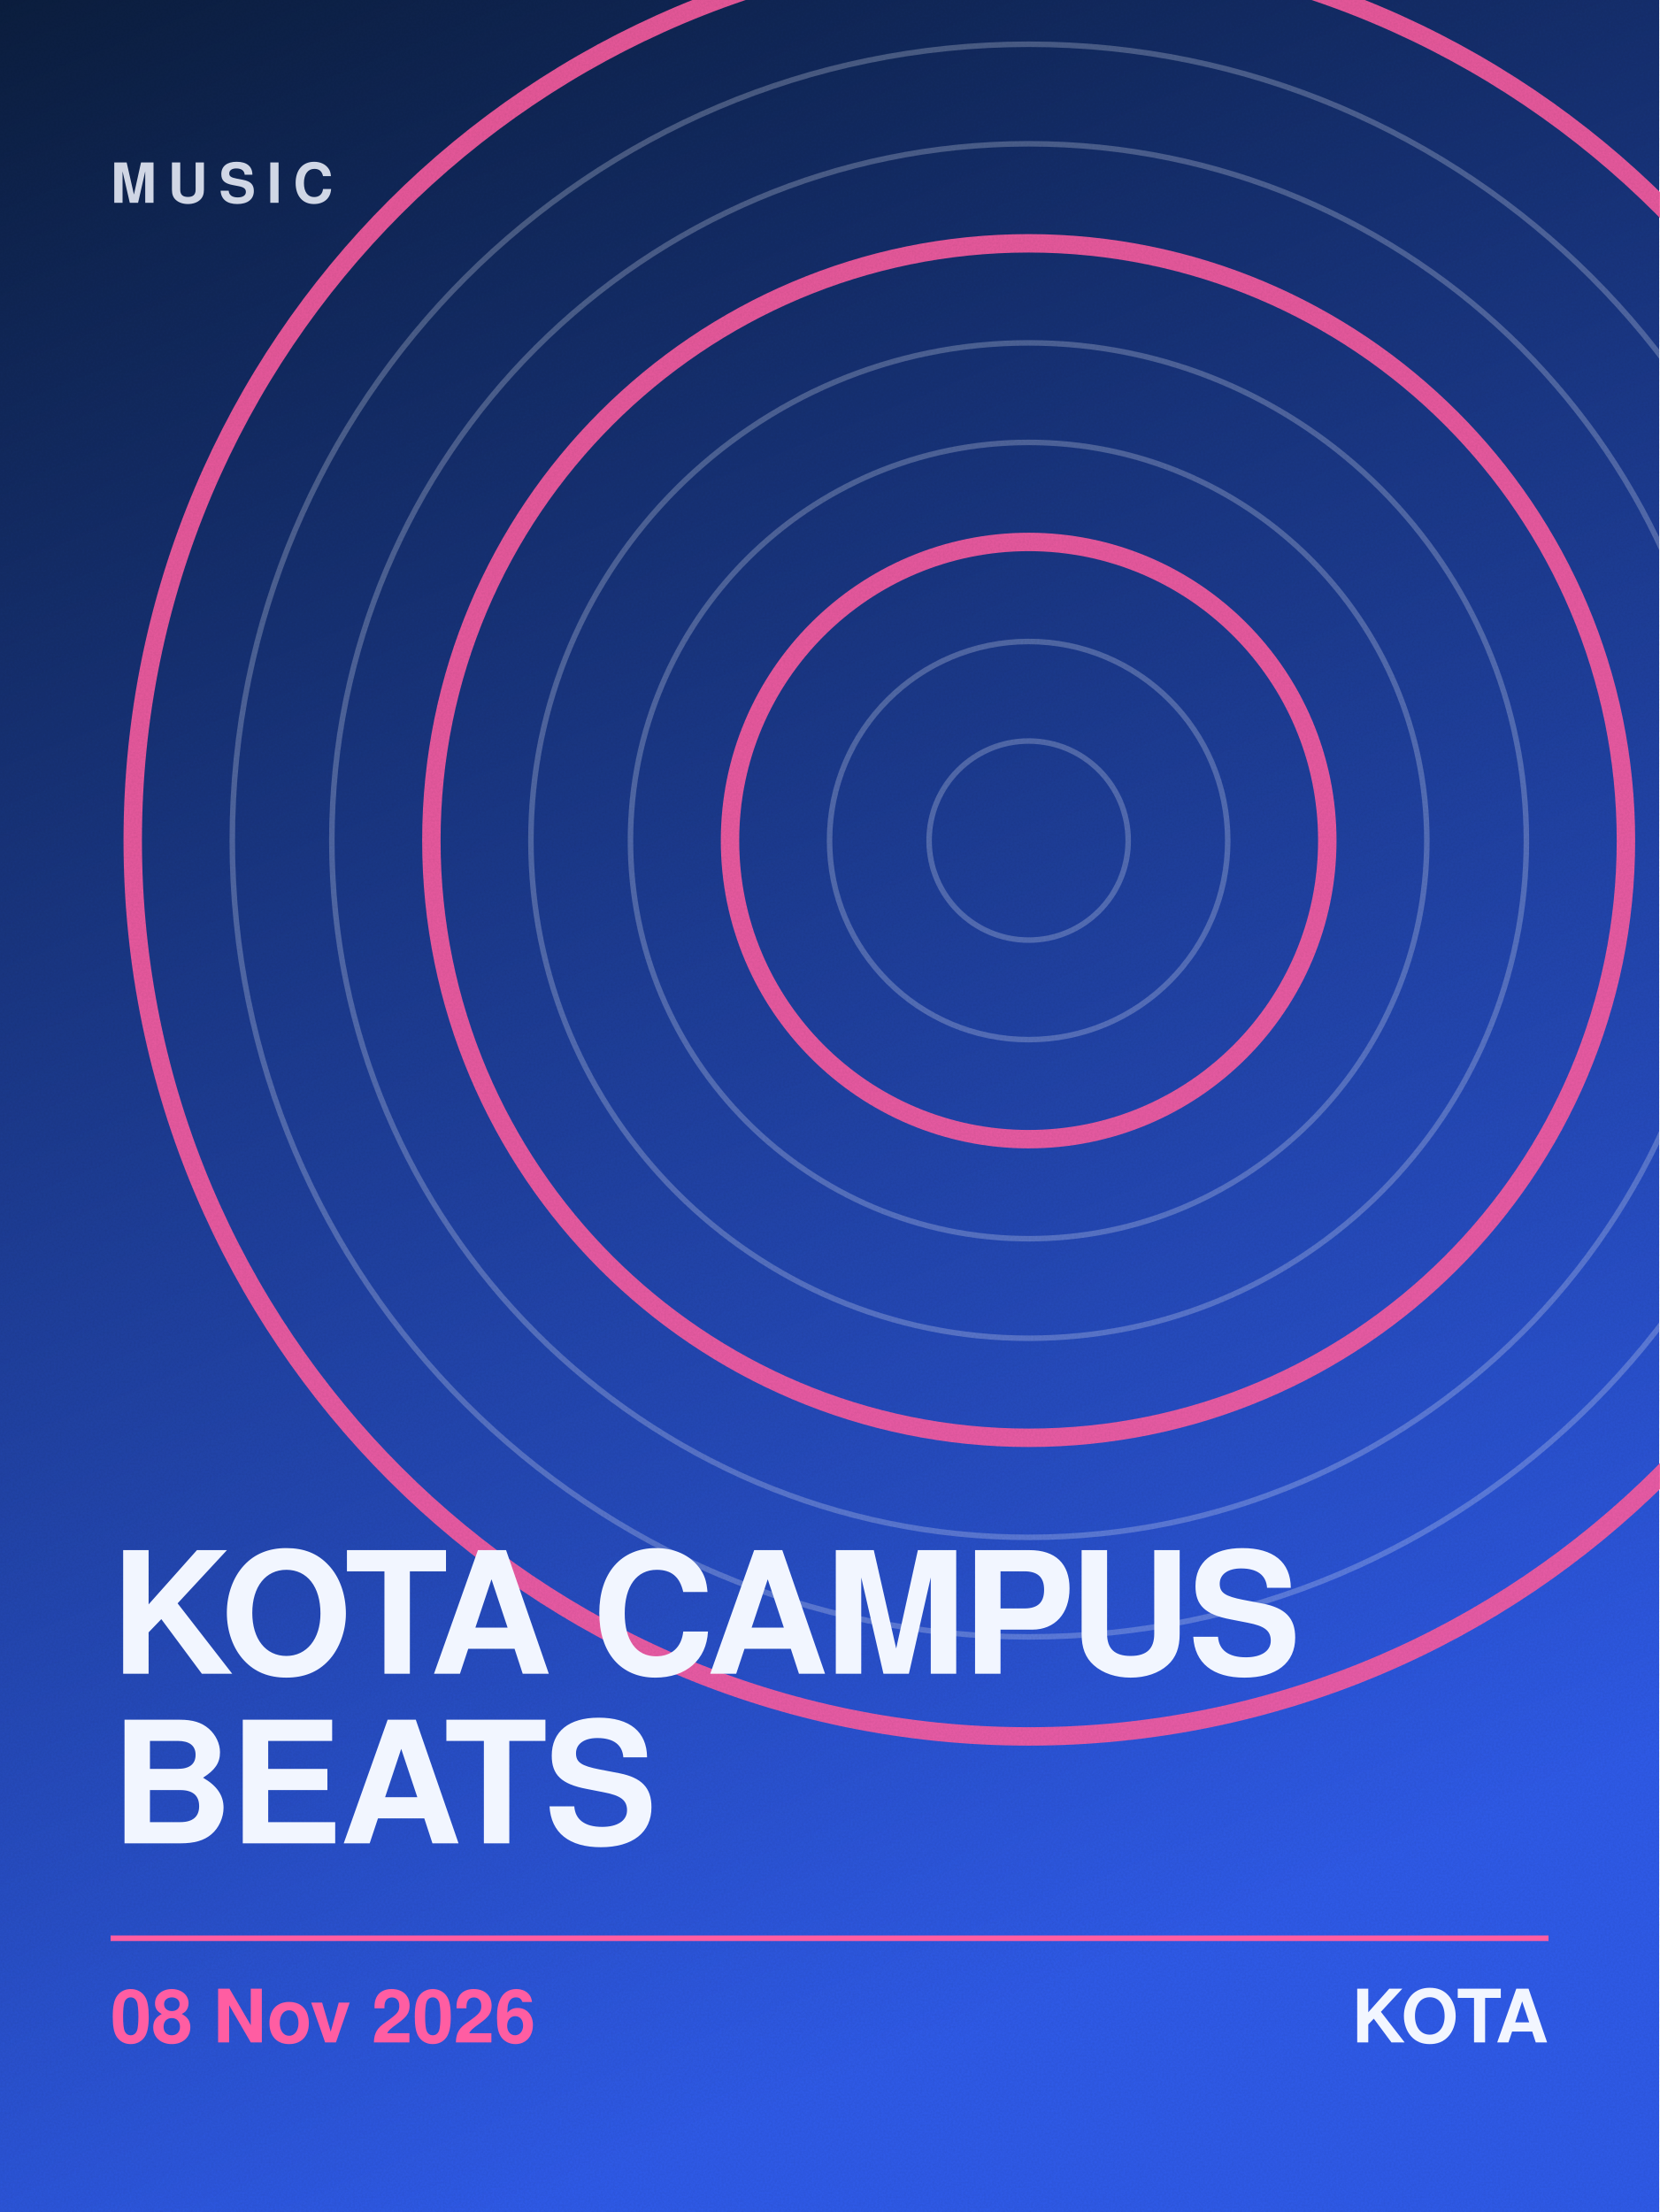
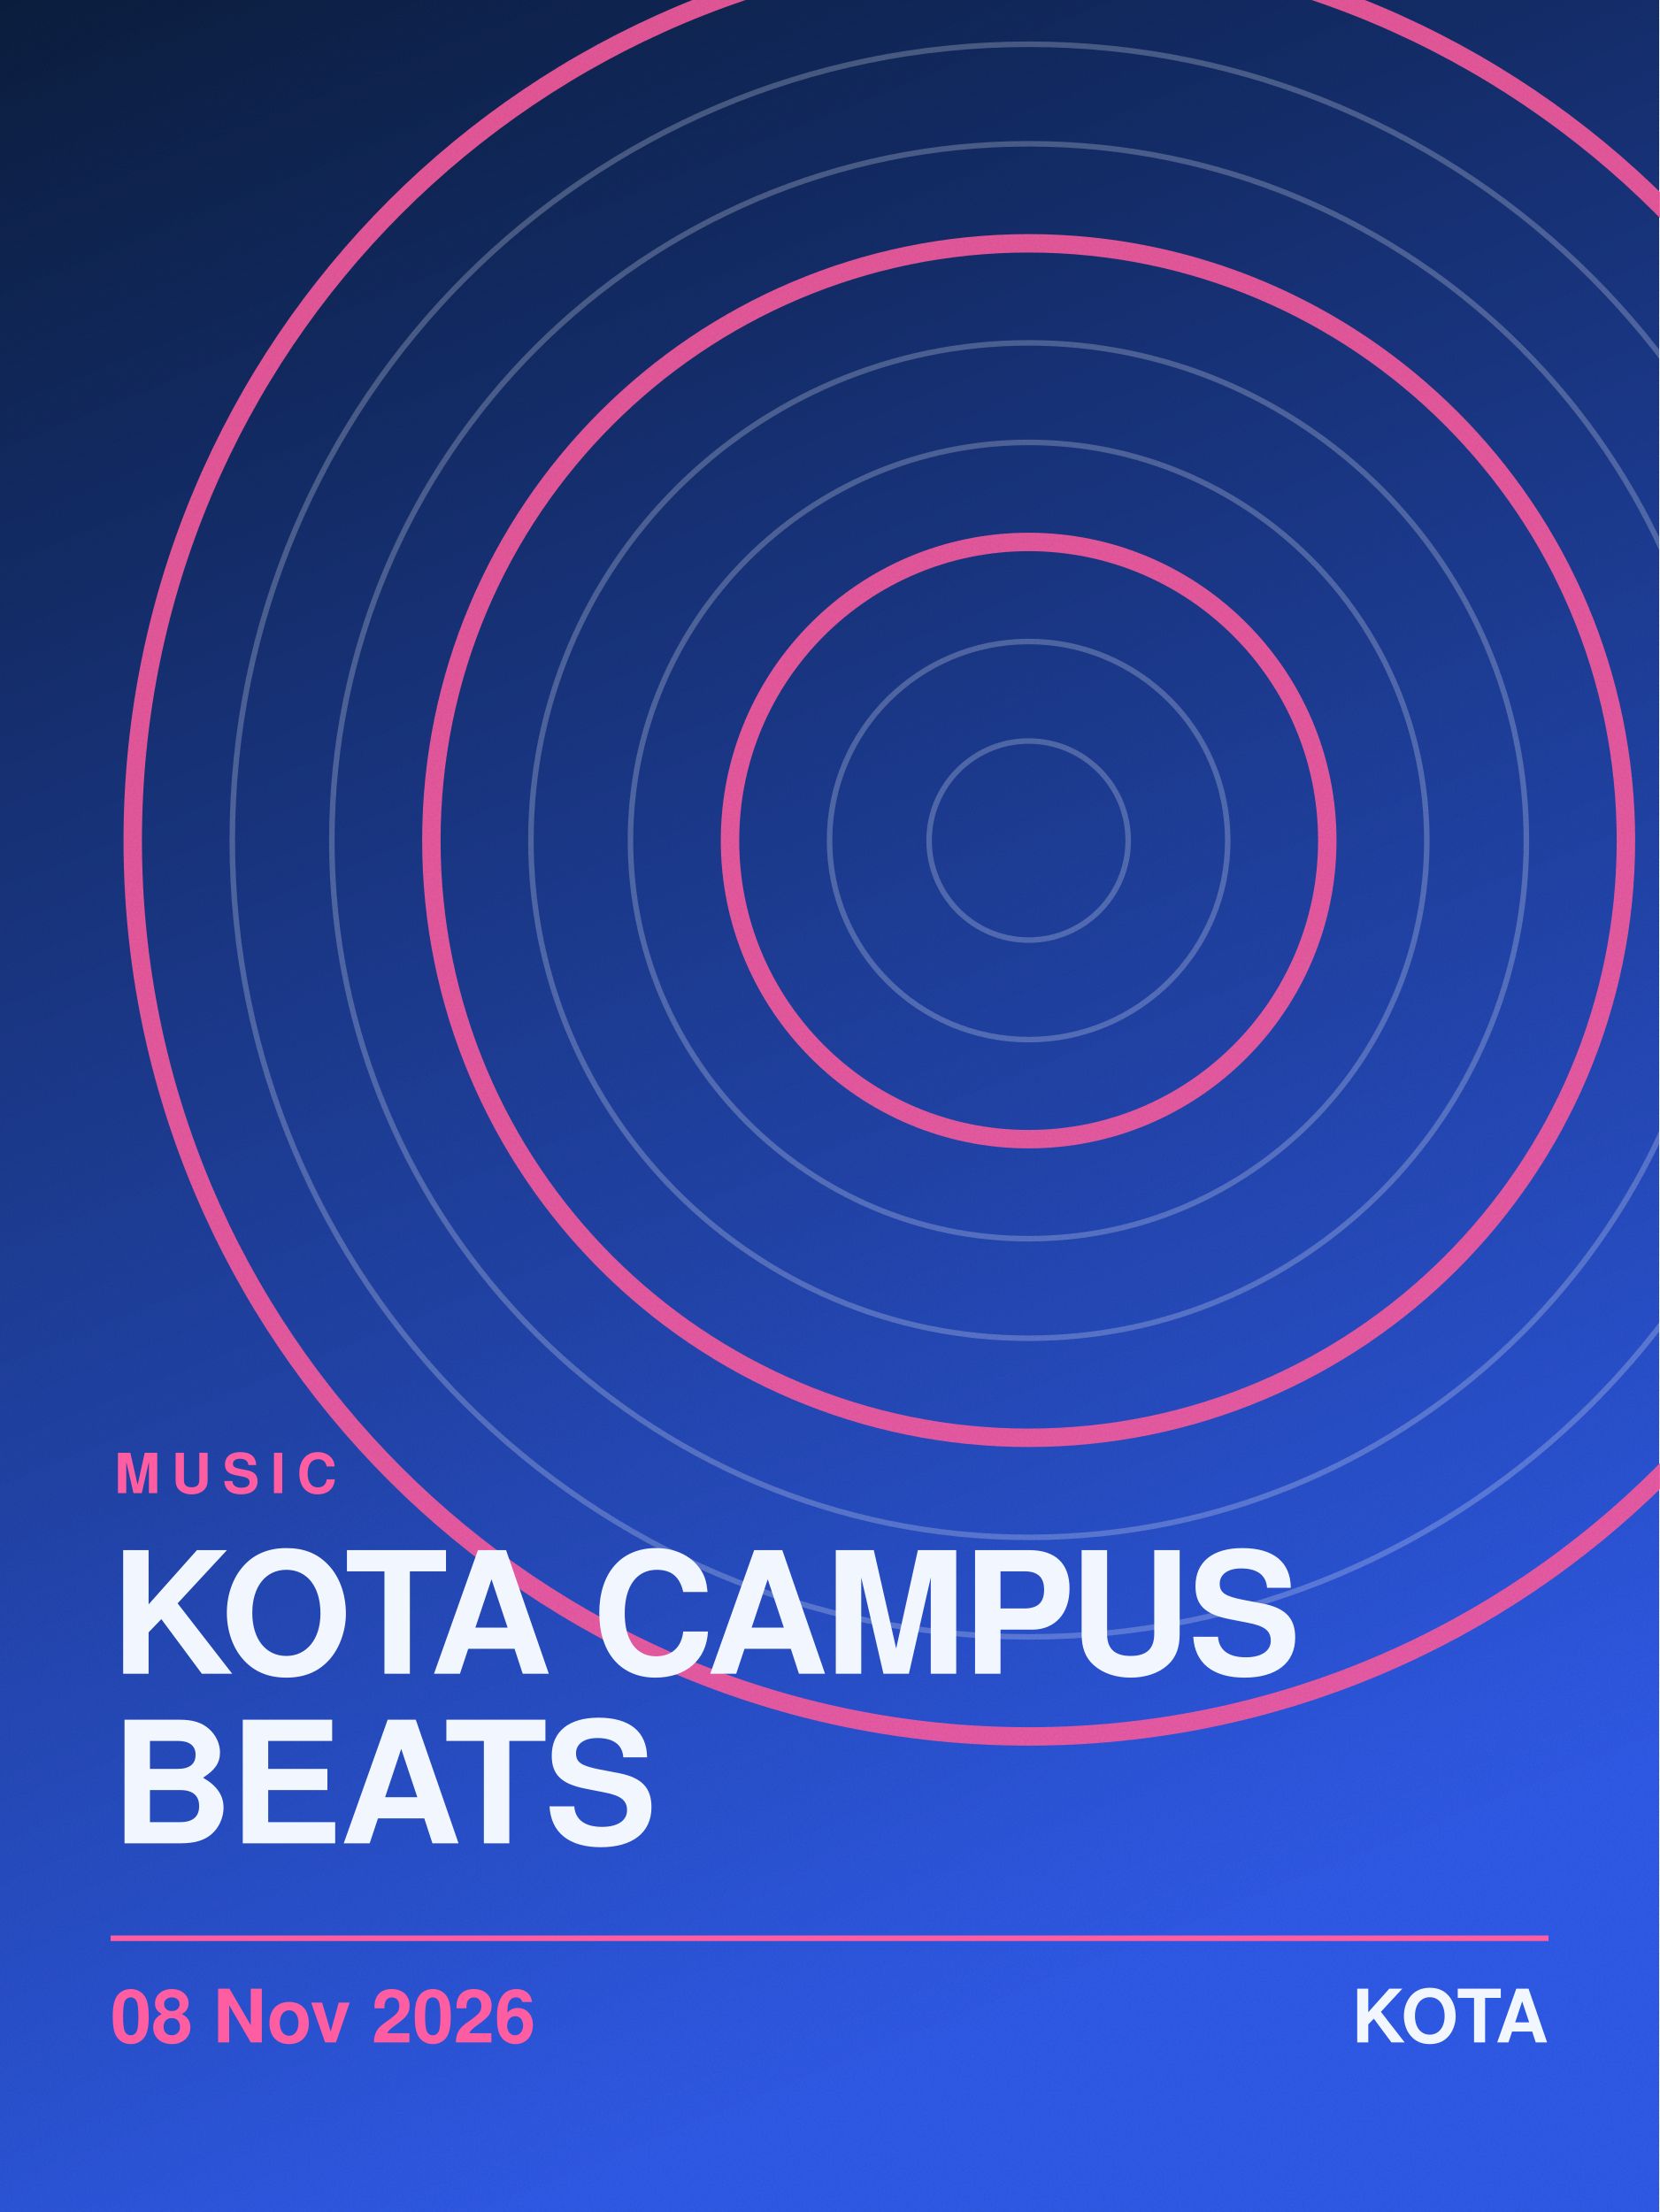
<svg xmlns="http://www.w3.org/2000/svg" viewBox="0 0 900 1200" width="900" height="1200">
  <defs>
    <linearGradient id="bg" x1="0" y1="0" x2="0.3" y2="1">
      <stop offset="0" stop-color="#0B1E3F" />
      <stop offset="1" stop-color="#2F5BEA" />
    </linearGradient>
    <filter id="grain">
      <feTurbulence type="fractalNoise" baseFrequency="0.9" numOctaves="2" stitchTiles="stitch" />
      <feColorMatrix values="0 0 0 0 0  0 0 0 0 0  0 0 0 0 0  0 0 0 0.08 0" />
    </filter>
  </defs>
  <rect width="900" height="1200" fill="url(#bg)" />
  <circle cx="558" cy="456" r="486" fill="none" stroke="#FF5DA2" stroke-width="10" opacity="0.9" />
  <circle cx="558" cy="456" r="432" fill="none" stroke="#F2F6FF" stroke-width="3" opacity="0.25" />
  <circle cx="558" cy="456" r="378" fill="none" stroke="#F2F6FF" stroke-width="3" opacity="0.25" />
  <circle cx="558" cy="456" r="324" fill="none" stroke="#FF5DA2" stroke-width="10" opacity="0.9" />
  <circle cx="558" cy="456" r="270" fill="none" stroke="#F2F6FF" stroke-width="3" opacity="0.25" />
  <circle cx="558" cy="456" r="216" fill="none" stroke="#F2F6FF" stroke-width="3" opacity="0.25" />
  <circle cx="558" cy="456" r="162" fill="none" stroke="#FF5DA2" stroke-width="10" opacity="0.9" />
  <circle cx="558" cy="456" r="108" fill="none" stroke="#F2F6FF" stroke-width="3" opacity="0.25" />
  <circle cx="558" cy="456" r="54" fill="none" stroke="#F2F6FF" stroke-width="3" opacity="0.25" />
  <rect width="900" height="1200" filter="url(#grain)" />
-   <text x="60" y="908" font-family="Bricolage Grotesque, Arial Black, Helvetica, sans-serif" font-weight="800" font-size="92" fill="#F2F6FF" letter-spacing="-2">KOTA CAMPUS</text>
-   <text x="60" y="1000" font-family="Bricolage Grotesque, Arial Black, Helvetica, sans-serif" font-weight="800" font-size="92" fill="#F2F6FF" letter-spacing="-2">BEATS</text>
+   <text x="60" y="908" font-family="Bricolage Grotesque, Mukta, Kohinoor Devanagari, Arial Black, Helvetica, sans-serif" font-weight="800" font-size="92" fill="#F2F6FF" letter-spacing="-2">KOTA CAMPUS</text>
+   <text x="60" y="1000" font-family="Bricolage Grotesque, Mukta, Kohinoor Devanagari, Arial Black, Helvetica, sans-serif" font-weight="800" font-size="92" fill="#F2F6FF" letter-spacing="-2">BEATS</text>
  <rect x="60" y="1050" width="780" height="3" fill="#FF5DA2" />
-   <text x="60" y="1108" font-family="Bricolage Grotesque, Arial Black, Helvetica, sans-serif" font-weight="700" font-size="40" fill="#FF5DA2">08 Nov 2026</text>
-   <text x="840" y="1108" text-anchor="end" font-family="Bricolage Grotesque, Arial Black, Helvetica, sans-serif" font-weight="700" font-size="40" fill="#F2F6FF">KOTA</text>
-   <text x="60" y="110" font-family="Bricolage Grotesque, Arial Black, Helvetica, sans-serif" font-weight="700" font-size="30" fill="#F2F6FF" opacity="0.85" letter-spacing="6">MUSIC</text>
+   <text x="60" y="1108" font-family="Bricolage Grotesque, Mukta, Kohinoor Devanagari, Arial Black, Helvetica, sans-serif" font-weight="700" font-size="40" fill="#FF5DA2">08 Nov 2026</text>
+   <text x="840" y="1108" text-anchor="end" font-family="Bricolage Grotesque, Mukta, Kohinoor Devanagari, Arial Black, Helvetica, sans-serif" font-weight="700" font-size="40" fill="#F2F6FF">KOTA</text>
+   <text x="62" y="810" font-family="Bricolage Grotesque, Mukta, Kohinoor Devanagari, Arial Black, Helvetica, sans-serif" font-weight="700" font-size="30" fill="#FF5DA2" letter-spacing="6">MUSIC</text>
</svg>
